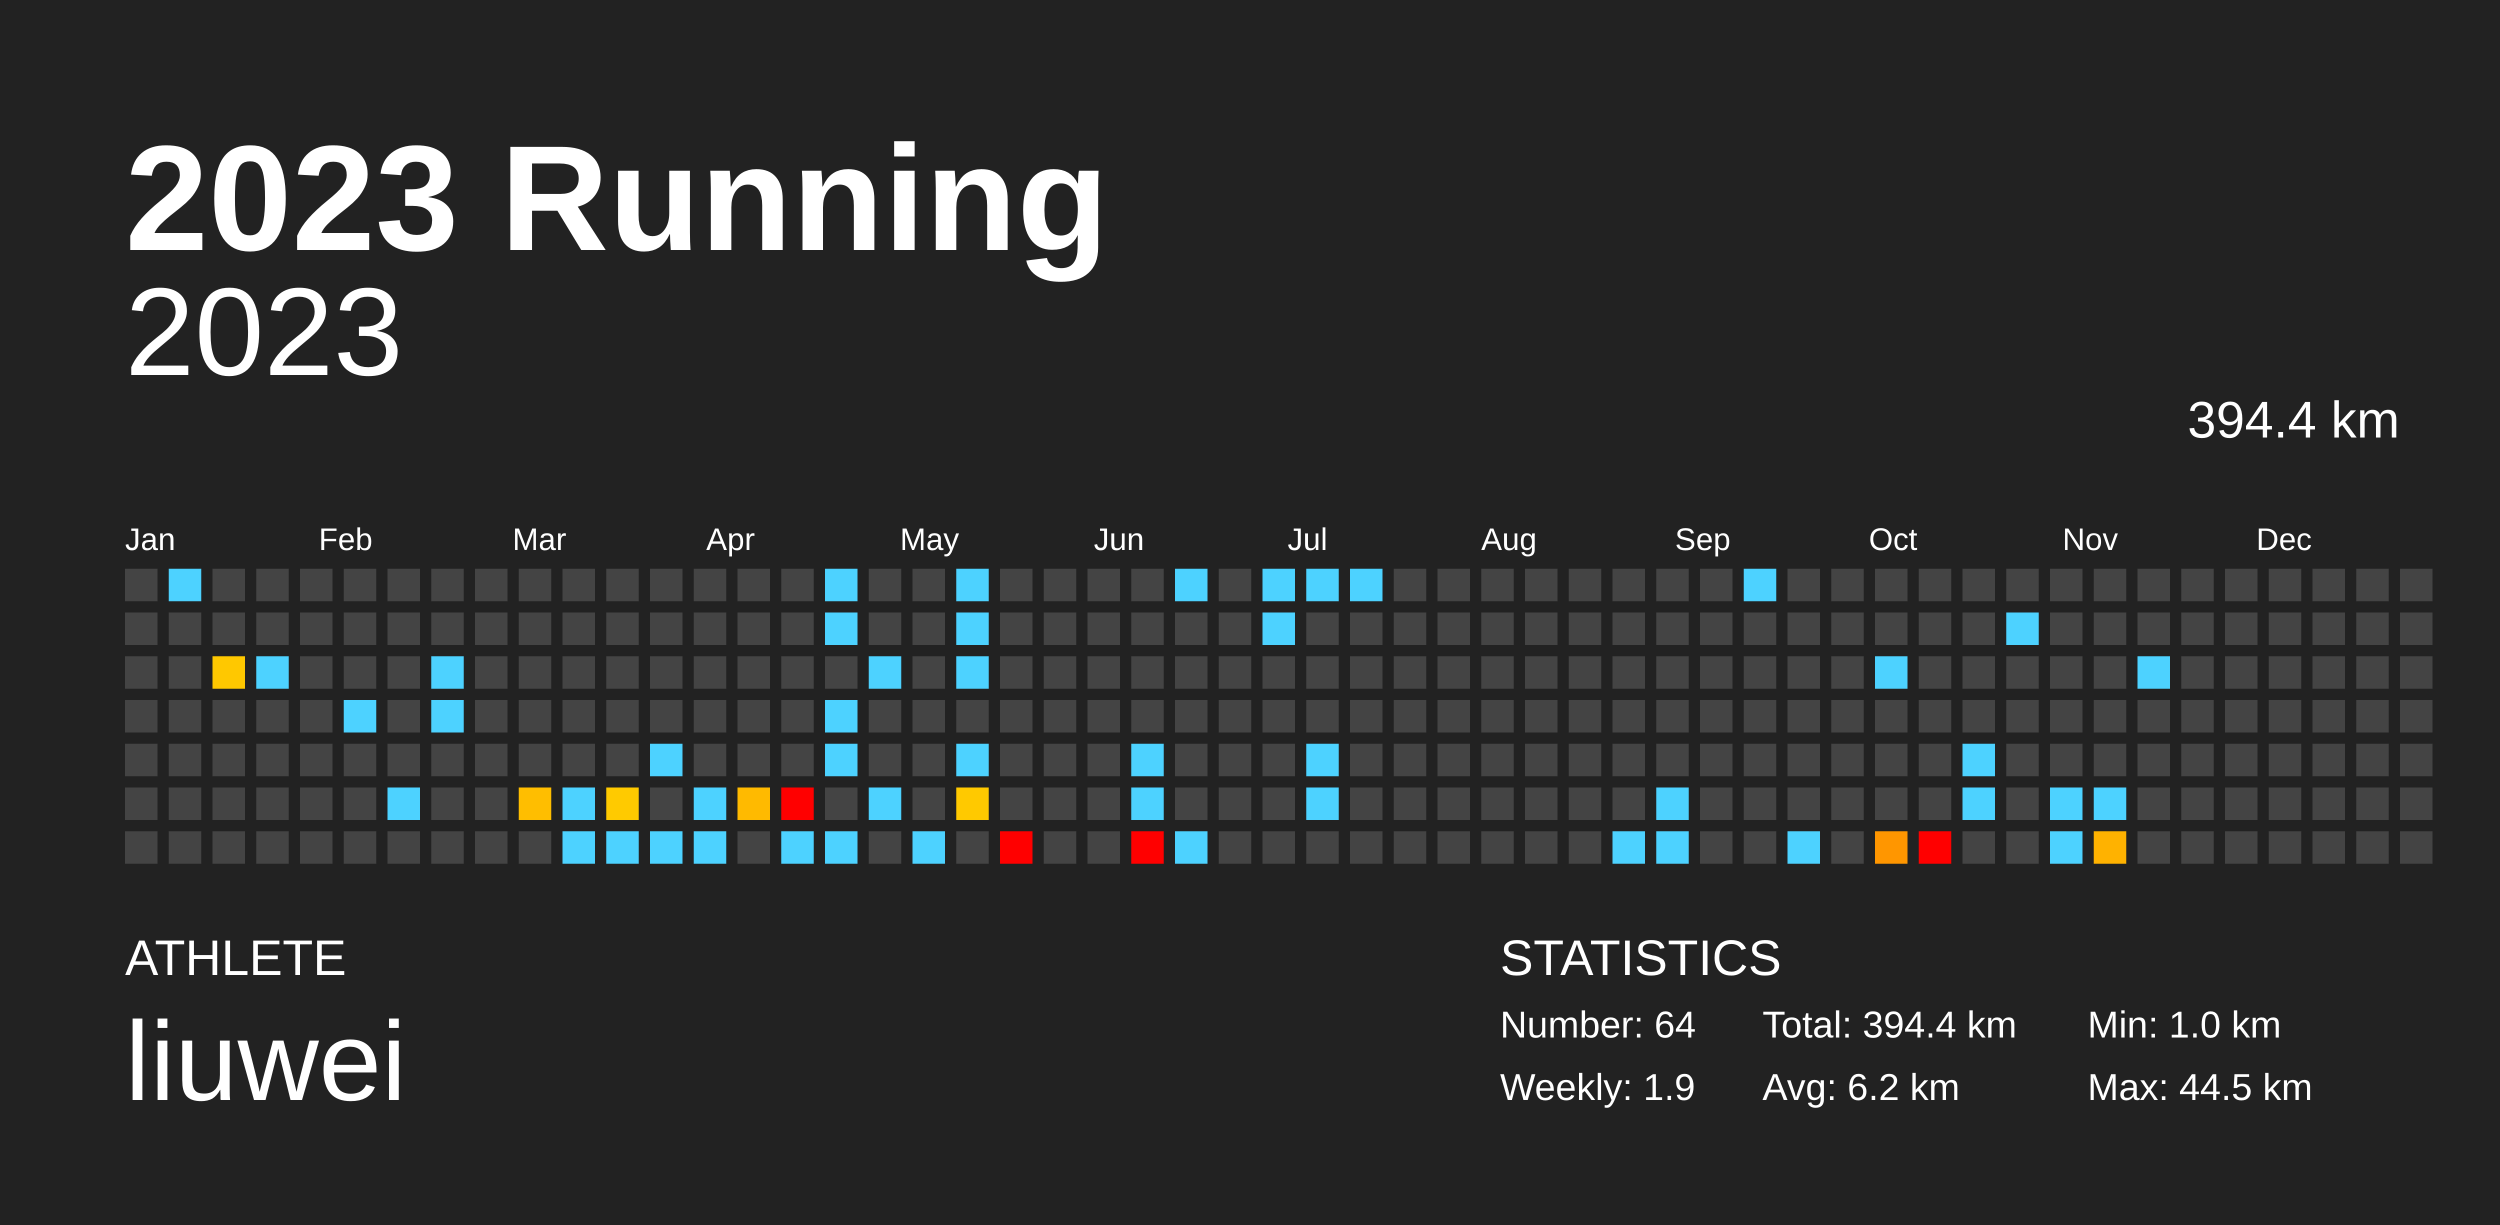
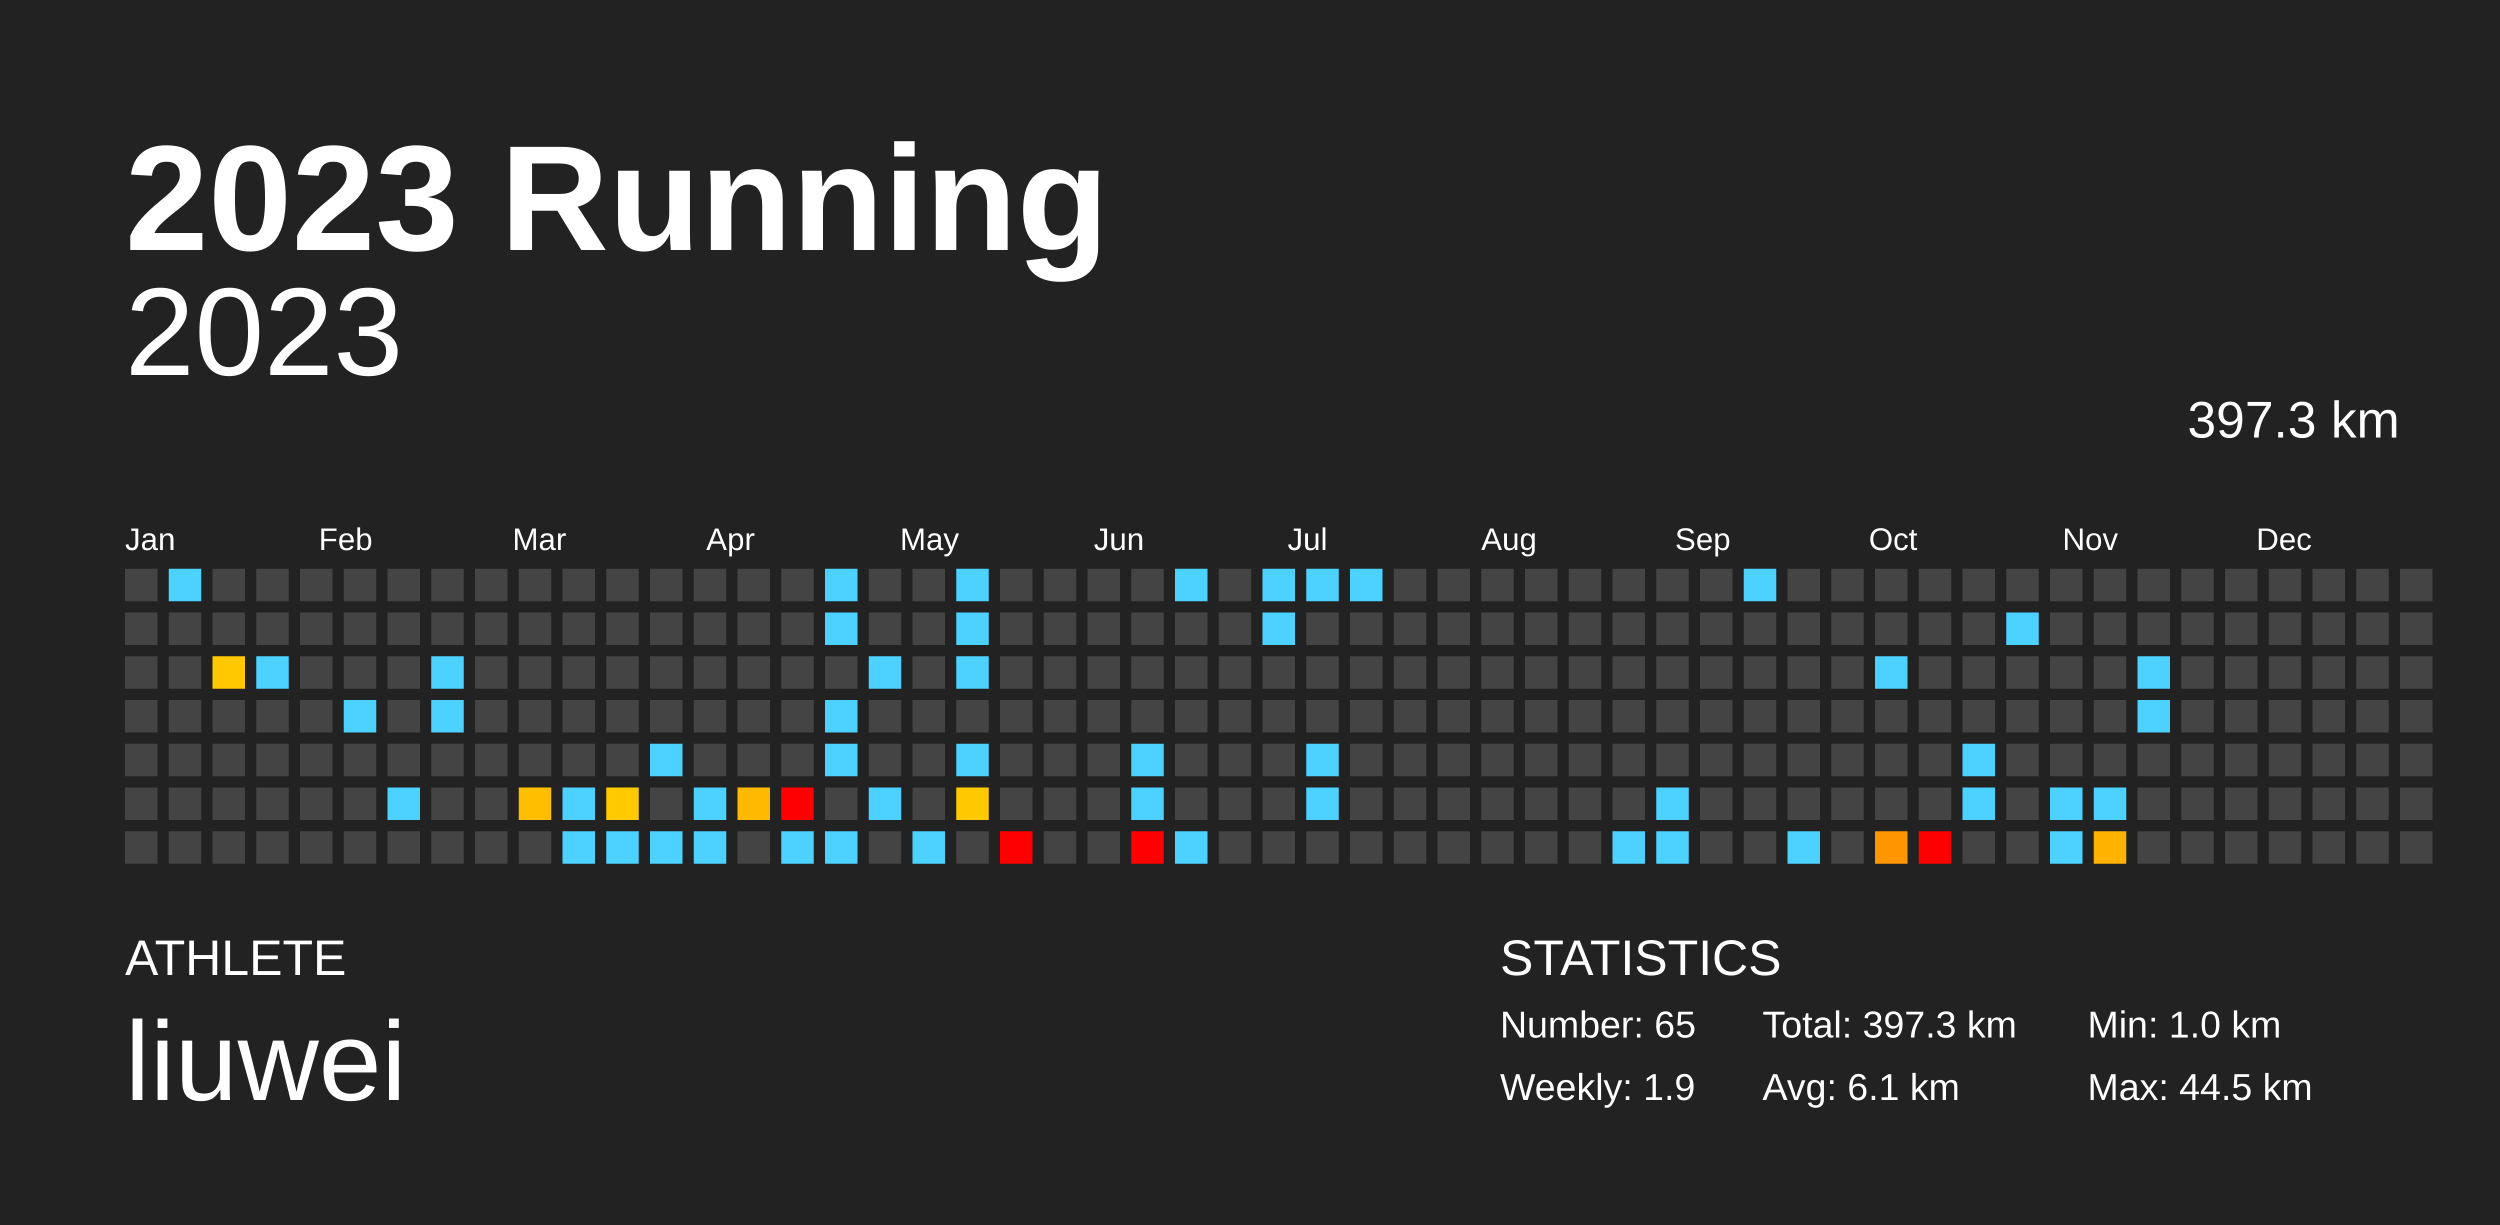
<svg xmlns="http://www.w3.org/2000/svg" baseProfile="full" height="98mm" version="1.1" viewBox="0,0,200,98" width="200mm">
  <defs />
  <rect fill="#222222" height="98" width="200" x="0" y="0" />
  <text fill="#FFFFFF" style="font-size:12px; font-family:Arial; font-weight:bold;" x="10" y="20">2023 Running</text>
  <text fill="#FFFFFF" style="font-size:4px; font-family:Arial" x="10" y="78">ATHLETE</text>
  <text fill="#FFFFFF" style="font-size:9px; font-family:Arial" x="10" y="88">liuwei</text>
  <text fill="#FFFFFF" style="font-size:4px; font-family:Arial" x="120" y="78">STATISTICS</text>
-   <text fill="#FFFFFF" style="font-size:3px; font-family:Arial" x="120" y="83">Number: 64</text>
+   <text fill="#FFFFFF" style="font-size:3px; font-family:Arial" x="120" y="83">Number: 65</text>
  <text fill="#FFFFFF" style="font-size:3px; font-family:Arial" x="120" y="88">Weekly: 1.9</text>
-   <text fill="#FFFFFF" style="font-size:3px; font-family:Arial" x="141" y="83">Total: 394.4 km</text>
-   <text fill="#FFFFFF" style="font-size:3px; font-family:Arial" x="141" y="88">Avg: 6.2 km</text>
+   <text fill="#FFFFFF" style="font-size:3px; font-family:Arial" x="141" y="83">Total: 397.3 km</text>
+   <text fill="#FFFFFF" style="font-size:3px; font-family:Arial" x="141" y="88">Avg: 6.1 km</text>
  <text fill="#FFFFFF" style="font-size:3px; font-family:Arial" x="167" y="83">Min: 1.0 km</text>
  <text fill="#FFFFFF" style="font-size:3px; font-family:Arial" x="167" y="88">Max: 44.5 km</text>
  <text alignment-baseline="hanging" fill="#FFFFFF" style="font-size:10.0px; font-family:Arial;" x="10" y="30">2023</text>
-   <text alignment-baseline="hanging" fill="#FFFFFF" style="font-size:4.125px; font-family:Arial;" x="175" y="35">394.4 km</text>
+   <text alignment-baseline="hanging" fill="#FFFFFF" style="font-size:4.125px; font-family:Arial;" x="175" y="35">397.3 km</text>
  <text fill="#FFFFFF" style="font-size:2.5px; font-family:Arial" x="10.0" y="44">Jan</text>
  <text fill="#FFFFFF" style="font-size:2.5px; font-family:Arial" x="25.5" y="44">Feb</text>
  <text fill="#FFFFFF" style="font-size:2.5px; font-family:Arial" x="41.0" y="44">Mar</text>
  <text fill="#FFFFFF" style="font-size:2.5px; font-family:Arial" x="56.5" y="44">Apr</text>
  <text fill="#FFFFFF" style="font-size:2.5px; font-family:Arial" x="72.0" y="44">May</text>
  <text fill="#FFFFFF" style="font-size:2.5px; font-family:Arial" x="87.5" y="44">Jun</text>
  <text fill="#FFFFFF" style="font-size:2.5px; font-family:Arial" x="103.0" y="44">Jul</text>
  <text fill="#FFFFFF" style="font-size:2.5px; font-family:Arial" x="118.5" y="44">Aug</text>
  <text fill="#FFFFFF" style="font-size:2.5px; font-family:Arial" x="134.0" y="44">Sep</text>
  <text fill="#FFFFFF" style="font-size:2.5px; font-family:Arial" x="149.5" y="44">Oct</text>
  <text fill="#FFFFFF" style="font-size:2.5px; font-family:Arial" x="165.0" y="44">Nov</text>
  <text fill="#FFFFFF" style="font-size:2.5px; font-family:Arial" x="180.5" y="44">Dec</text>
  <rect fill="#444444" height="2.6" width="2.6" x="10.0" y="45.5" />
  <rect fill="#444444" height="2.6" width="2.6" x="10.0" y="49.0" />
  <rect fill="#444444" height="2.6" width="2.6" x="10.0" y="52.5" />
  <rect fill="#444444" height="2.6" width="2.6" x="10.0" y="56.0" />
  <rect fill="#444444" height="2.6" width="2.6" x="10.0" y="59.5" />
  <rect fill="#444444" height="2.6" width="2.6" x="10.0" y="63.0" />
  <rect fill="#444444" height="2.6" width="2.6" x="10.0" y="66.5" />
  <rect fill="#4dd2ff" height="2.6" width="2.6" x="13.5" y="45.5" />
  <rect fill="#444444" height="2.6" width="2.6" x="13.5" y="49.0" />
  <rect fill="#444444" height="2.6" width="2.6" x="13.5" y="52.5" />
  <rect fill="#444444" height="2.6" width="2.6" x="13.5" y="56.0" />
  <rect fill="#444444" height="2.6" width="2.6" x="13.5" y="59.5" />
  <rect fill="#444444" height="2.6" width="2.6" x="13.5" y="63.0" />
  <rect fill="#444444" height="2.6" width="2.6" x="13.5" y="66.5" />
  <rect fill="#444444" height="2.6" width="2.6" x="17.0" y="45.5" />
  <rect fill="#444444" height="2.6" width="2.6" x="17.0" y="49.0" />
  <rect fill="#ffc800" height="2.6" width="2.6" x="17.0" y="52.5" />
  <rect fill="#444444" height="2.6" width="2.6" x="17.0" y="56.0" />
  <rect fill="#444444" height="2.6" width="2.6" x="17.0" y="59.5" />
  <rect fill="#444444" height="2.6" width="2.6" x="17.0" y="63.0" />
  <rect fill="#444444" height="2.6" width="2.6" x="17.0" y="66.5" />
  <rect fill="#444444" height="2.6" width="2.6" x="20.5" y="45.5" />
  <rect fill="#444444" height="2.6" width="2.6" x="20.5" y="49.0" />
  <rect fill="#4dd2ff" height="2.6" width="2.6" x="20.5" y="52.5" />
  <rect fill="#444444" height="2.6" width="2.6" x="20.5" y="56.0" />
  <rect fill="#444444" height="2.6" width="2.6" x="20.5" y="59.5" />
  <rect fill="#444444" height="2.6" width="2.6" x="20.5" y="63.0" />
  <rect fill="#444444" height="2.6" width="2.6" x="20.5" y="66.5" />
  <rect fill="#444444" height="2.6" width="2.6" x="24.0" y="45.5" />
  <rect fill="#444444" height="2.6" width="2.6" x="24.0" y="49.0" />
  <rect fill="#444444" height="2.6" width="2.6" x="24.0" y="52.5" />
  <rect fill="#444444" height="2.6" width="2.6" x="24.0" y="56.0" />
  <rect fill="#444444" height="2.6" width="2.6" x="24.0" y="59.5" />
  <rect fill="#444444" height="2.6" width="2.6" x="24.0" y="63.0" />
  <rect fill="#444444" height="2.6" width="2.6" x="24.0" y="66.5" />
  <rect fill="#444444" height="2.6" width="2.6" x="27.5" y="45.5" />
  <rect fill="#444444" height="2.6" width="2.6" x="27.5" y="49.0" />
  <rect fill="#444444" height="2.6" width="2.6" x="27.5" y="52.5" />
  <rect fill="#4dd2ff" height="2.6" width="2.6" x="27.5" y="56.0" />
  <rect fill="#444444" height="2.6" width="2.6" x="27.5" y="59.5" />
  <rect fill="#444444" height="2.6" width="2.6" x="27.5" y="63.0" />
  <rect fill="#444444" height="2.6" width="2.6" x="27.5" y="66.5" />
  <rect fill="#444444" height="2.6" width="2.6" x="31.0" y="45.5" />
  <rect fill="#444444" height="2.6" width="2.6" x="31.0" y="49.0" />
  <rect fill="#444444" height="2.6" width="2.6" x="31.0" y="52.5" />
  <rect fill="#444444" height="2.6" width="2.6" x="31.0" y="56.0" />
  <rect fill="#444444" height="2.6" width="2.6" x="31.0" y="59.5" />
  <rect fill="#4dd2ff" height="2.6" width="2.6" x="31.0" y="63.0" />
  <rect fill="#444444" height="2.6" width="2.6" x="31.0" y="66.5" />
  <rect fill="#444444" height="2.6" width="2.6" x="34.5" y="45.5" />
  <rect fill="#444444" height="2.6" width="2.6" x="34.5" y="49.0" />
  <rect fill="#4dd2ff" height="2.6" width="2.6" x="34.5" y="52.5" />
  <rect fill="#4dd2ff" height="2.6" width="2.6" x="34.5" y="56.0" />
  <rect fill="#444444" height="2.6" width="2.6" x="34.5" y="59.5" />
  <rect fill="#444444" height="2.6" width="2.6" x="34.5" y="63.0" />
  <rect fill="#444444" height="2.6" width="2.6" x="34.5" y="66.5" />
  <rect fill="#444444" height="2.6" width="2.6" x="38.0" y="45.5" />
  <rect fill="#444444" height="2.6" width="2.6" x="38.0" y="49.0" />
  <rect fill="#444444" height="2.6" width="2.6" x="38.0" y="52.5" />
  <rect fill="#444444" height="2.6" width="2.6" x="38.0" y="56.0" />
  <rect fill="#444444" height="2.6" width="2.6" x="38.0" y="59.5" />
  <rect fill="#444444" height="2.6" width="2.6" x="38.0" y="63.0" />
  <rect fill="#444444" height="2.6" width="2.6" x="38.0" y="66.5" />
  <rect fill="#444444" height="2.6" width="2.6" x="41.5" y="45.5" />
  <rect fill="#444444" height="2.6" width="2.6" x="41.5" y="49.0" />
  <rect fill="#444444" height="2.6" width="2.6" x="41.5" y="52.5" />
  <rect fill="#444444" height="2.6" width="2.6" x="41.5" y="56.0" />
  <rect fill="#444444" height="2.6" width="2.6" x="41.5" y="59.5" />
  <rect fill="#ffbe00" height="2.6" width="2.6" x="41.5" y="63.0" />
  <rect fill="#444444" height="2.6" width="2.6" x="41.5" y="66.5" />
  <rect fill="#444444" height="2.6" width="2.6" x="45.0" y="45.5" />
  <rect fill="#444444" height="2.6" width="2.6" x="45.0" y="49.0" />
  <rect fill="#444444" height="2.6" width="2.6" x="45.0" y="52.5" />
  <rect fill="#444444" height="2.6" width="2.6" x="45.0" y="56.0" />
  <rect fill="#444444" height="2.6" width="2.6" x="45.0" y="59.5" />
  <rect fill="#4dd2ff" height="2.6" width="2.6" x="45.0" y="63.0" />
  <rect fill="#4dd2ff" height="2.6" width="2.6" x="45.0" y="66.5" />
  <rect fill="#444444" height="2.6" width="2.6" x="48.5" y="45.5" />
  <rect fill="#444444" height="2.6" width="2.6" x="48.5" y="49.0" />
  <rect fill="#444444" height="2.6" width="2.6" x="48.5" y="52.5" />
  <rect fill="#444444" height="2.6" width="2.6" x="48.5" y="56.0" />
  <rect fill="#444444" height="2.6" width="2.6" x="48.5" y="59.5" />
  <rect fill="#ffca00" height="2.6" width="2.6" x="48.5" y="63.0" />
  <rect fill="#4dd2ff" height="2.6" width="2.6" x="48.5" y="66.5" />
  <rect fill="#444444" height="2.6" width="2.6" x="52.0" y="45.5" />
  <rect fill="#444444" height="2.6" width="2.6" x="52.0" y="49.0" />
  <rect fill="#444444" height="2.6" width="2.6" x="52.0" y="52.5" />
  <rect fill="#444444" height="2.6" width="2.6" x="52.0" y="56.0" />
  <rect fill="#4dd2ff" height="2.6" width="2.6" x="52.0" y="59.5" />
  <rect fill="#444444" height="2.6" width="2.6" x="52.0" y="63.0" />
  <rect fill="#4dd2ff" height="2.6" width="2.6" x="52.0" y="66.5" />
  <rect fill="#444444" height="2.6" width="2.6" x="55.5" y="45.5" />
  <rect fill="#444444" height="2.6" width="2.6" x="55.5" y="49.0" />
  <rect fill="#444444" height="2.6" width="2.6" x="55.5" y="52.5" />
  <rect fill="#444444" height="2.6" width="2.6" x="55.5" y="56.0" />
  <rect fill="#444444" height="2.6" width="2.6" x="55.5" y="59.5" />
  <rect fill="#4dd2ff" height="2.6" width="2.6" x="55.5" y="63.0" />
  <rect fill="#4dd2ff" height="2.6" width="2.6" x="55.5" y="66.5" />
  <rect fill="#444444" height="2.6" width="2.6" x="59.0" y="45.5" />
  <rect fill="#444444" height="2.6" width="2.6" x="59.0" y="49.0" />
  <rect fill="#444444" height="2.6" width="2.6" x="59.0" y="52.5" />
  <rect fill="#444444" height="2.6" width="2.6" x="59.0" y="56.0" />
  <rect fill="#444444" height="2.6" width="2.6" x="59.0" y="59.5" />
  <rect fill="#ffba00" height="2.6" width="2.6" x="59.0" y="63.0" />
  <rect fill="#444444" height="2.6" width="2.6" x="59.0" y="66.5" />
  <rect fill="#444444" height="2.6" width="2.6" x="62.5" y="45.5" />
  <rect fill="#444444" height="2.6" width="2.6" x="62.5" y="49.0" />
  <rect fill="#444444" height="2.6" width="2.6" x="62.5" y="52.5" />
  <rect fill="#444444" height="2.6" width="2.6" x="62.5" y="56.0" />
  <rect fill="#444444" height="2.6" width="2.6" x="62.5" y="59.5" />
  <rect fill="red" height="2.6" width="2.6" x="62.5" y="63.0" />
  <rect fill="#4dd2ff" height="2.6" width="2.6" x="62.5" y="66.5" />
  <rect fill="#4dd2ff" height="2.6" width="2.6" x="66.0" y="45.5" />
  <rect fill="#4dd2ff" height="2.6" width="2.6" x="66.0" y="49.0" />
  <rect fill="#444444" height="2.6" width="2.6" x="66.0" y="52.5" />
  <rect fill="#4dd2ff" height="2.6" width="2.6" x="66.0" y="56.0" />
  <rect fill="#4dd2ff" height="2.6" width="2.6" x="66.0" y="59.5" />
  <rect fill="#444444" height="2.6" width="2.6" x="66.0" y="63.0" />
  <rect fill="#4dd2ff" height="2.6" width="2.6" x="66.0" y="66.5" />
  <rect fill="#444444" height="2.6" width="2.6" x="69.5" y="45.5" />
  <rect fill="#444444" height="2.6" width="2.6" x="69.5" y="49.0" />
  <rect fill="#4dd2ff" height="2.6" width="2.6" x="69.5" y="52.5" />
  <rect fill="#444444" height="2.6" width="2.6" x="69.5" y="56.0" />
  <rect fill="#444444" height="2.6" width="2.6" x="69.5" y="59.5" />
  <rect fill="#4dd2ff" height="2.6" width="2.6" x="69.5" y="63.0" />
  <rect fill="#444444" height="2.6" width="2.6" x="69.5" y="66.5" />
  <rect fill="#444444" height="2.6" width="2.6" x="73.0" y="45.5" />
  <rect fill="#444444" height="2.6" width="2.6" x="73.0" y="49.0" />
  <rect fill="#444444" height="2.6" width="2.6" x="73.0" y="52.5" />
  <rect fill="#444444" height="2.6" width="2.6" x="73.0" y="56.0" />
  <rect fill="#444444" height="2.6" width="2.6" x="73.0" y="59.5" />
  <rect fill="#444444" height="2.6" width="2.6" x="73.0" y="63.0" />
  <rect fill="#4dd2ff" height="2.6" width="2.6" x="73.0" y="66.5" />
  <rect fill="#4dd2ff" height="2.6" width="2.6" x="76.5" y="45.5" />
  <rect fill="#4dd2ff" height="2.6" width="2.6" x="76.5" y="49.0" />
  <rect fill="#4dd2ff" height="2.6" width="2.6" x="76.5" y="52.5" />
  <rect fill="#444444" height="2.6" width="2.6" x="76.5" y="56.0" />
  <rect fill="#4dd2ff" height="2.6" width="2.6" x="76.5" y="59.5" />
  <rect fill="#ffc900" height="2.6" width="2.6" x="76.5" y="63.0" />
  <rect fill="#444444" height="2.6" width="2.6" x="76.5" y="66.5" />
  <rect fill="#444444" height="2.6" width="2.6" x="80.0" y="45.5" />
  <rect fill="#444444" height="2.6" width="2.6" x="80.0" y="49.0" />
  <rect fill="#444444" height="2.6" width="2.6" x="80.0" y="52.5" />
  <rect fill="#444444" height="2.6" width="2.6" x="80.0" y="56.0" />
  <rect fill="#444444" height="2.6" width="2.6" x="80.0" y="59.5" />
  <rect fill="#444444" height="2.6" width="2.6" x="80.0" y="63.0" />
  <rect fill="red" height="2.6" width="2.6" x="80.0" y="66.5" />
  <rect fill="#444444" height="2.6" width="2.6" x="83.5" y="45.5" />
  <rect fill="#444444" height="2.6" width="2.6" x="83.5" y="49.0" />
  <rect fill="#444444" height="2.6" width="2.6" x="83.5" y="52.5" />
  <rect fill="#444444" height="2.6" width="2.6" x="83.5" y="56.0" />
  <rect fill="#444444" height="2.6" width="2.6" x="83.5" y="59.5" />
  <rect fill="#444444" height="2.6" width="2.6" x="83.5" y="63.0" />
  <rect fill="#444444" height="2.6" width="2.6" x="83.5" y="66.5" />
  <rect fill="#444444" height="2.6" width="2.6" x="87.0" y="45.5" />
  <rect fill="#444444" height="2.6" width="2.6" x="87.0" y="49.0" />
  <rect fill="#444444" height="2.6" width="2.6" x="87.0" y="52.5" />
  <rect fill="#444444" height="2.6" width="2.6" x="87.0" y="56.0" />
  <rect fill="#444444" height="2.6" width="2.6" x="87.0" y="59.5" />
  <rect fill="#444444" height="2.6" width="2.6" x="87.0" y="63.0" />
  <rect fill="#444444" height="2.6" width="2.6" x="87.0" y="66.5" />
  <rect fill="#444444" height="2.6" width="2.6" x="90.5" y="45.5" />
  <rect fill="#444444" height="2.6" width="2.6" x="90.5" y="49.0" />
  <rect fill="#444444" height="2.6" width="2.6" x="90.5" y="52.5" />
  <rect fill="#444444" height="2.6" width="2.6" x="90.5" y="56.0" />
  <rect fill="#4dd2ff" height="2.6" width="2.6" x="90.5" y="59.5" />
  <rect fill="#4dd2ff" height="2.6" width="2.6" x="90.5" y="63.0" />
  <rect fill="red" height="2.6" width="2.6" x="90.5" y="66.5" />
  <rect fill="#4dd2ff" height="2.6" width="2.6" x="94.0" y="45.5" />
  <rect fill="#444444" height="2.6" width="2.6" x="94.0" y="49.0" />
  <rect fill="#444444" height="2.6" width="2.6" x="94.0" y="52.5" />
  <rect fill="#444444" height="2.6" width="2.6" x="94.0" y="56.0" />
  <rect fill="#444444" height="2.6" width="2.6" x="94.0" y="59.5" />
  <rect fill="#444444" height="2.6" width="2.6" x="94.0" y="63.0" />
  <rect fill="#4dd2ff" height="2.6" width="2.6" x="94.0" y="66.5" />
  <rect fill="#444444" height="2.6" width="2.6" x="97.5" y="45.5" />
  <rect fill="#444444" height="2.6" width="2.6" x="97.5" y="49.0" />
  <rect fill="#444444" height="2.6" width="2.6" x="97.5" y="52.5" />
  <rect fill="#444444" height="2.6" width="2.6" x="97.5" y="56.0" />
  <rect fill="#444444" height="2.6" width="2.6" x="97.5" y="59.5" />
  <rect fill="#444444" height="2.6" width="2.6" x="97.5" y="63.0" />
  <rect fill="#444444" height="2.6" width="2.6" x="97.5" y="66.5" />
  <rect fill="#4dd2ff" height="2.6" width="2.6" x="101.0" y="45.5" />
  <rect fill="#4dd2ff" height="2.6" width="2.6" x="101.0" y="49.0" />
  <rect fill="#444444" height="2.6" width="2.6" x="101.0" y="52.5" />
  <rect fill="#444444" height="2.6" width="2.6" x="101.0" y="56.0" />
  <rect fill="#444444" height="2.6" width="2.6" x="101.0" y="59.5" />
  <rect fill="#444444" height="2.6" width="2.6" x="101.0" y="63.0" />
  <rect fill="#444444" height="2.6" width="2.6" x="101.0" y="66.5" />
  <rect fill="#4dd2ff" height="2.6" width="2.6" x="104.5" y="45.5" />
  <rect fill="#444444" height="2.6" width="2.6" x="104.5" y="49.0" />
  <rect fill="#444444" height="2.6" width="2.6" x="104.5" y="52.5" />
  <rect fill="#444444" height="2.6" width="2.6" x="104.5" y="56.0" />
  <rect fill="#4dd2ff" height="2.6" width="2.6" x="104.5" y="59.5" />
  <rect fill="#4dd2ff" height="2.6" width="2.6" x="104.5" y="63.0" />
  <rect fill="#444444" height="2.6" width="2.6" x="104.5" y="66.5" />
  <rect fill="#4dd2ff" height="2.6" width="2.6" x="108.0" y="45.5" />
  <rect fill="#444444" height="2.6" width="2.6" x="108.0" y="49.0" />
  <rect fill="#444444" height="2.6" width="2.6" x="108.0" y="52.5" />
  <rect fill="#444444" height="2.6" width="2.6" x="108.0" y="56.0" />
  <rect fill="#444444" height="2.6" width="2.6" x="108.0" y="59.5" />
  <rect fill="#444444" height="2.6" width="2.6" x="108.0" y="63.0" />
  <rect fill="#444444" height="2.6" width="2.6" x="108.0" y="66.5" />
  <rect fill="#444444" height="2.6" width="2.6" x="111.5" y="45.5" />
  <rect fill="#444444" height="2.6" width="2.6" x="111.5" y="49.0" />
  <rect fill="#444444" height="2.6" width="2.6" x="111.5" y="52.5" />
  <rect fill="#444444" height="2.6" width="2.6" x="111.5" y="56.0" />
  <rect fill="#444444" height="2.6" width="2.6" x="111.5" y="59.5" />
  <rect fill="#444444" height="2.6" width="2.6" x="111.5" y="63.0" />
  <rect fill="#444444" height="2.6" width="2.6" x="111.5" y="66.5" />
  <rect fill="#444444" height="2.6" width="2.6" x="115.0" y="45.5" />
  <rect fill="#444444" height="2.6" width="2.6" x="115.0" y="49.0" />
  <rect fill="#444444" height="2.6" width="2.6" x="115.0" y="52.5" />
  <rect fill="#444444" height="2.6" width="2.6" x="115.0" y="56.0" />
  <rect fill="#444444" height="2.6" width="2.6" x="115.0" y="59.5" />
  <rect fill="#444444" height="2.6" width="2.6" x="115.0" y="63.0" />
  <rect fill="#444444" height="2.6" width="2.6" x="115.0" y="66.5" />
  <rect fill="#444444" height="2.6" width="2.6" x="118.5" y="45.5" />
  <rect fill="#444444" height="2.6" width="2.6" x="118.5" y="49.0" />
  <rect fill="#444444" height="2.6" width="2.6" x="118.5" y="52.5" />
  <rect fill="#444444" height="2.6" width="2.6" x="118.5" y="56.0" />
  <rect fill="#444444" height="2.6" width="2.6" x="118.5" y="59.5" />
  <rect fill="#444444" height="2.6" width="2.6" x="118.5" y="63.0" />
  <rect fill="#444444" height="2.6" width="2.6" x="118.5" y="66.5" />
  <rect fill="#444444" height="2.6" width="2.6" x="122.0" y="45.5" />
  <rect fill="#444444" height="2.6" width="2.6" x="122.0" y="49.0" />
  <rect fill="#444444" height="2.6" width="2.6" x="122.0" y="52.5" />
  <rect fill="#444444" height="2.6" width="2.6" x="122.0" y="56.0" />
  <rect fill="#444444" height="2.6" width="2.6" x="122.0" y="59.5" />
  <rect fill="#444444" height="2.6" width="2.6" x="122.0" y="63.0" />
  <rect fill="#444444" height="2.6" width="2.6" x="122.0" y="66.5" />
  <rect fill="#444444" height="2.6" width="2.6" x="125.5" y="45.5" />
  <rect fill="#444444" height="2.6" width="2.6" x="125.5" y="49.0" />
  <rect fill="#444444" height="2.6" width="2.6" x="125.5" y="52.5" />
  <rect fill="#444444" height="2.6" width="2.6" x="125.5" y="56.0" />
  <rect fill="#444444" height="2.6" width="2.6" x="125.5" y="59.5" />
  <rect fill="#444444" height="2.6" width="2.6" x="125.5" y="63.0" />
  <rect fill="#444444" height="2.6" width="2.6" x="125.5" y="66.5" />
  <rect fill="#444444" height="2.6" width="2.6" x="129.0" y="45.5" />
  <rect fill="#444444" height="2.6" width="2.6" x="129.0" y="49.0" />
  <rect fill="#444444" height="2.6" width="2.6" x="129.0" y="52.5" />
  <rect fill="#444444" height="2.6" width="2.6" x="129.0" y="56.0" />
  <rect fill="#444444" height="2.6" width="2.6" x="129.0" y="59.5" />
  <rect fill="#444444" height="2.6" width="2.6" x="129.0" y="63.0" />
  <rect fill="#4dd2ff" height="2.6" width="2.6" x="129.0" y="66.5" />
  <rect fill="#444444" height="2.6" width="2.6" x="132.5" y="45.5" />
  <rect fill="#444444" height="2.6" width="2.6" x="132.5" y="49.0" />
  <rect fill="#444444" height="2.6" width="2.6" x="132.5" y="52.5" />
  <rect fill="#444444" height="2.6" width="2.6" x="132.5" y="56.0" />
  <rect fill="#444444" height="2.6" width="2.6" x="132.5" y="59.5" />
  <rect fill="#4dd2ff" height="2.6" width="2.6" x="132.5" y="63.0" />
  <rect fill="#4dd2ff" height="2.6" width="2.6" x="132.5" y="66.5" />
  <rect fill="#444444" height="2.6" width="2.6" x="136.0" y="45.5" />
  <rect fill="#444444" height="2.6" width="2.6" x="136.0" y="49.0" />
  <rect fill="#444444" height="2.6" width="2.6" x="136.0" y="52.5" />
  <rect fill="#444444" height="2.6" width="2.6" x="136.0" y="56.0" />
  <rect fill="#444444" height="2.6" width="2.6" x="136.0" y="59.5" />
  <rect fill="#444444" height="2.6" width="2.6" x="136.0" y="63.0" />
  <rect fill="#444444" height="2.6" width="2.6" x="136.0" y="66.5" />
  <rect fill="#4dd2ff" height="2.6" width="2.6" x="139.5" y="45.5" />
  <rect fill="#444444" height="2.6" width="2.6" x="139.5" y="49.0" />
  <rect fill="#444444" height="2.6" width="2.6" x="139.5" y="52.5" />
  <rect fill="#444444" height="2.6" width="2.6" x="139.5" y="56.0" />
  <rect fill="#444444" height="2.6" width="2.6" x="139.5" y="59.5" />
  <rect fill="#444444" height="2.6" width="2.6" x="139.5" y="63.0" />
  <rect fill="#444444" height="2.6" width="2.6" x="139.5" y="66.5" />
  <rect fill="#444444" height="2.6" width="2.6" x="143.0" y="45.5" />
  <rect fill="#444444" height="2.6" width="2.6" x="143.0" y="49.0" />
  <rect fill="#444444" height="2.6" width="2.6" x="143.0" y="52.5" />
  <rect fill="#444444" height="2.6" width="2.6" x="143.0" y="56.0" />
  <rect fill="#444444" height="2.6" width="2.6" x="143.0" y="59.5" />
  <rect fill="#444444" height="2.6" width="2.6" x="143.0" y="63.0" />
  <rect fill="#4dd2ff" height="2.6" width="2.6" x="143.0" y="66.5" />
  <rect fill="#444444" height="2.6" width="2.6" x="146.5" y="45.5" />
  <rect fill="#444444" height="2.6" width="2.6" x="146.5" y="49.0" />
  <rect fill="#444444" height="2.6" width="2.6" x="146.5" y="52.5" />
  <rect fill="#444444" height="2.6" width="2.6" x="146.5" y="56.0" />
  <rect fill="#444444" height="2.6" width="2.6" x="146.5" y="59.5" />
  <rect fill="#444444" height="2.6" width="2.6" x="146.5" y="63.0" />
  <rect fill="#444444" height="2.6" width="2.6" x="146.5" y="66.5" />
  <rect fill="#444444" height="2.6" width="2.6" x="150.0" y="45.5" />
  <rect fill="#444444" height="2.6" width="2.6" x="150.0" y="49.0" />
  <rect fill="#4dd2ff" height="2.6" width="2.6" x="150.0" y="52.5" />
  <rect fill="#444444" height="2.6" width="2.6" x="150.0" y="56.0" />
  <rect fill="#444444" height="2.6" width="2.6" x="150.0" y="59.5" />
  <rect fill="#444444" height="2.6" width="2.6" x="150.0" y="63.0" />
  <rect fill="#ff9600" height="2.6" width="2.6" x="150.0" y="66.5" />
  <rect fill="#444444" height="2.6" width="2.6" x="153.5" y="45.5" />
  <rect fill="#444444" height="2.6" width="2.6" x="153.5" y="49.0" />
  <rect fill="#444444" height="2.6" width="2.6" x="153.5" y="52.5" />
  <rect fill="#444444" height="2.6" width="2.6" x="153.5" y="56.0" />
  <rect fill="#444444" height="2.6" width="2.6" x="153.5" y="59.5" />
  <rect fill="#444444" height="2.6" width="2.6" x="153.5" y="63.0" />
  <rect fill="red" height="2.6" width="2.6" x="153.5" y="66.5" />
  <rect fill="#444444" height="2.6" width="2.6" x="157.0" y="45.5" />
  <rect fill="#444444" height="2.6" width="2.6" x="157.0" y="49.0" />
  <rect fill="#444444" height="2.6" width="2.6" x="157.0" y="52.5" />
  <rect fill="#444444" height="2.6" width="2.6" x="157.0" y="56.0" />
  <rect fill="#4dd2ff" height="2.6" width="2.6" x="157.0" y="59.5" />
  <rect fill="#4dd2ff" height="2.6" width="2.6" x="157.0" y="63.0" />
  <rect fill="#444444" height="2.6" width="2.6" x="157.0" y="66.5" />
  <rect fill="#444444" height="2.6" width="2.6" x="160.5" y="45.5" />
  <rect fill="#4dd2ff" height="2.6" width="2.6" x="160.5" y="49.0" />
  <rect fill="#444444" height="2.6" width="2.6" x="160.5" y="52.5" />
  <rect fill="#444444" height="2.6" width="2.6" x="160.5" y="56.0" />
  <rect fill="#444444" height="2.6" width="2.6" x="160.5" y="59.5" />
  <rect fill="#444444" height="2.6" width="2.6" x="160.5" y="63.0" />
  <rect fill="#444444" height="2.6" width="2.6" x="160.5" y="66.5" />
  <rect fill="#444444" height="2.6" width="2.6" x="164.0" y="45.5" />
  <rect fill="#444444" height="2.6" width="2.6" x="164.0" y="49.0" />
  <rect fill="#444444" height="2.6" width="2.6" x="164.0" y="52.5" />
  <rect fill="#444444" height="2.6" width="2.6" x="164.0" y="56.0" />
  <rect fill="#444444" height="2.6" width="2.6" x="164.0" y="59.5" />
  <rect fill="#4dd2ff" height="2.6" width="2.6" x="164.0" y="63.0" />
  <rect fill="#4dd2ff" height="2.6" width="2.6" x="164.0" y="66.5" />
  <rect fill="#444444" height="2.6" width="2.6" x="167.5" y="45.5" />
  <rect fill="#444444" height="2.6" width="2.6" x="167.5" y="49.0" />
  <rect fill="#444444" height="2.6" width="2.6" x="167.5" y="52.5" />
  <rect fill="#444444" height="2.6" width="2.6" x="167.5" y="56.0" />
  <rect fill="#444444" height="2.6" width="2.6" x="167.5" y="59.5" />
  <rect fill="#4dd2ff" height="2.6" width="2.6" x="167.5" y="63.0" />
  <rect fill="#ffb200" height="2.6" width="2.6" x="167.5" y="66.5" />
  <rect fill="#444444" height="2.6" width="2.6" x="171.0" y="45.5" />
  <rect fill="#444444" height="2.6" width="2.6" x="171.0" y="49.0" />
  <rect fill="#4dd2ff" height="2.6" width="2.6" x="171.0" y="52.5" />
-   <rect fill="#444444" height="2.6" width="2.6" x="171.0" y="56.0" />
+   <rect fill="#4dd2ff" height="2.6" width="2.6" x="171.0" y="56.0" />
  <rect fill="#444444" height="2.6" width="2.6" x="171.0" y="59.5" />
  <rect fill="#444444" height="2.6" width="2.6" x="171.0" y="63.0" />
  <rect fill="#444444" height="2.6" width="2.6" x="171.0" y="66.5" />
  <rect fill="#444444" height="2.6" width="2.6" x="174.5" y="45.5" />
  <rect fill="#444444" height="2.6" width="2.6" x="174.5" y="49.0" />
  <rect fill="#444444" height="2.6" width="2.6" x="174.5" y="52.5" />
  <rect fill="#444444" height="2.6" width="2.6" x="174.5" y="56.0" />
  <rect fill="#444444" height="2.6" width="2.6" x="174.5" y="59.5" />
  <rect fill="#444444" height="2.6" width="2.6" x="174.5" y="63.0" />
  <rect fill="#444444" height="2.6" width="2.6" x="174.5" y="66.5" />
  <rect fill="#444444" height="2.6" width="2.6" x="178.0" y="45.5" />
  <rect fill="#444444" height="2.6" width="2.6" x="178.0" y="49.0" />
  <rect fill="#444444" height="2.6" width="2.6" x="178.0" y="52.5" />
  <rect fill="#444444" height="2.6" width="2.6" x="178.0" y="56.0" />
  <rect fill="#444444" height="2.6" width="2.6" x="178.0" y="59.5" />
  <rect fill="#444444" height="2.6" width="2.6" x="178.0" y="63.0" />
  <rect fill="#444444" height="2.6" width="2.6" x="178.0" y="66.5" />
  <rect fill="#444444" height="2.6" width="2.6" x="181.5" y="45.5" />
  <rect fill="#444444" height="2.6" width="2.6" x="181.5" y="49.0" />
  <rect fill="#444444" height="2.6" width="2.6" x="181.5" y="52.5" />
  <rect fill="#444444" height="2.6" width="2.6" x="181.5" y="56.0" />
  <rect fill="#444444" height="2.6" width="2.6" x="181.5" y="59.5" />
  <rect fill="#444444" height="2.6" width="2.6" x="181.5" y="63.0" />
  <rect fill="#444444" height="2.6" width="2.6" x="181.5" y="66.5" />
  <rect fill="#444444" height="2.6" width="2.6" x="185.0" y="45.5" />
  <rect fill="#444444" height="2.6" width="2.6" x="185.0" y="49.0" />
  <rect fill="#444444" height="2.6" width="2.6" x="185.0" y="52.5" />
  <rect fill="#444444" height="2.6" width="2.6" x="185.0" y="56.0" />
  <rect fill="#444444" height="2.6" width="2.6" x="185.0" y="59.5" />
  <rect fill="#444444" height="2.6" width="2.6" x="185.0" y="63.0" />
  <rect fill="#444444" height="2.6" width="2.6" x="185.0" y="66.5" />
  <rect fill="#444444" height="2.6" width="2.6" x="188.5" y="45.5" />
  <rect fill="#444444" height="2.6" width="2.6" x="188.5" y="49.0" />
  <rect fill="#444444" height="2.6" width="2.6" x="188.5" y="52.5" />
  <rect fill="#444444" height="2.6" width="2.6" x="188.5" y="56.0" />
  <rect fill="#444444" height="2.6" width="2.6" x="188.5" y="59.5" />
  <rect fill="#444444" height="2.6" width="2.6" x="188.5" y="63.0" />
  <rect fill="#444444" height="2.6" width="2.6" x="188.5" y="66.5" />
  <rect fill="#444444" height="2.6" width="2.6" x="192.0" y="45.5" />
  <rect fill="#444444" height="2.6" width="2.6" x="192.0" y="49.0" />
  <rect fill="#444444" height="2.6" width="2.6" x="192.0" y="52.5" />
  <rect fill="#444444" height="2.6" width="2.6" x="192.0" y="56.0" />
  <rect fill="#444444" height="2.6" width="2.6" x="192.0" y="59.5" />
  <rect fill="#444444" height="2.6" width="2.6" x="192.0" y="63.0" />
  <rect fill="#444444" height="2.6" width="2.6" x="192.0" y="66.5" />
</svg>
